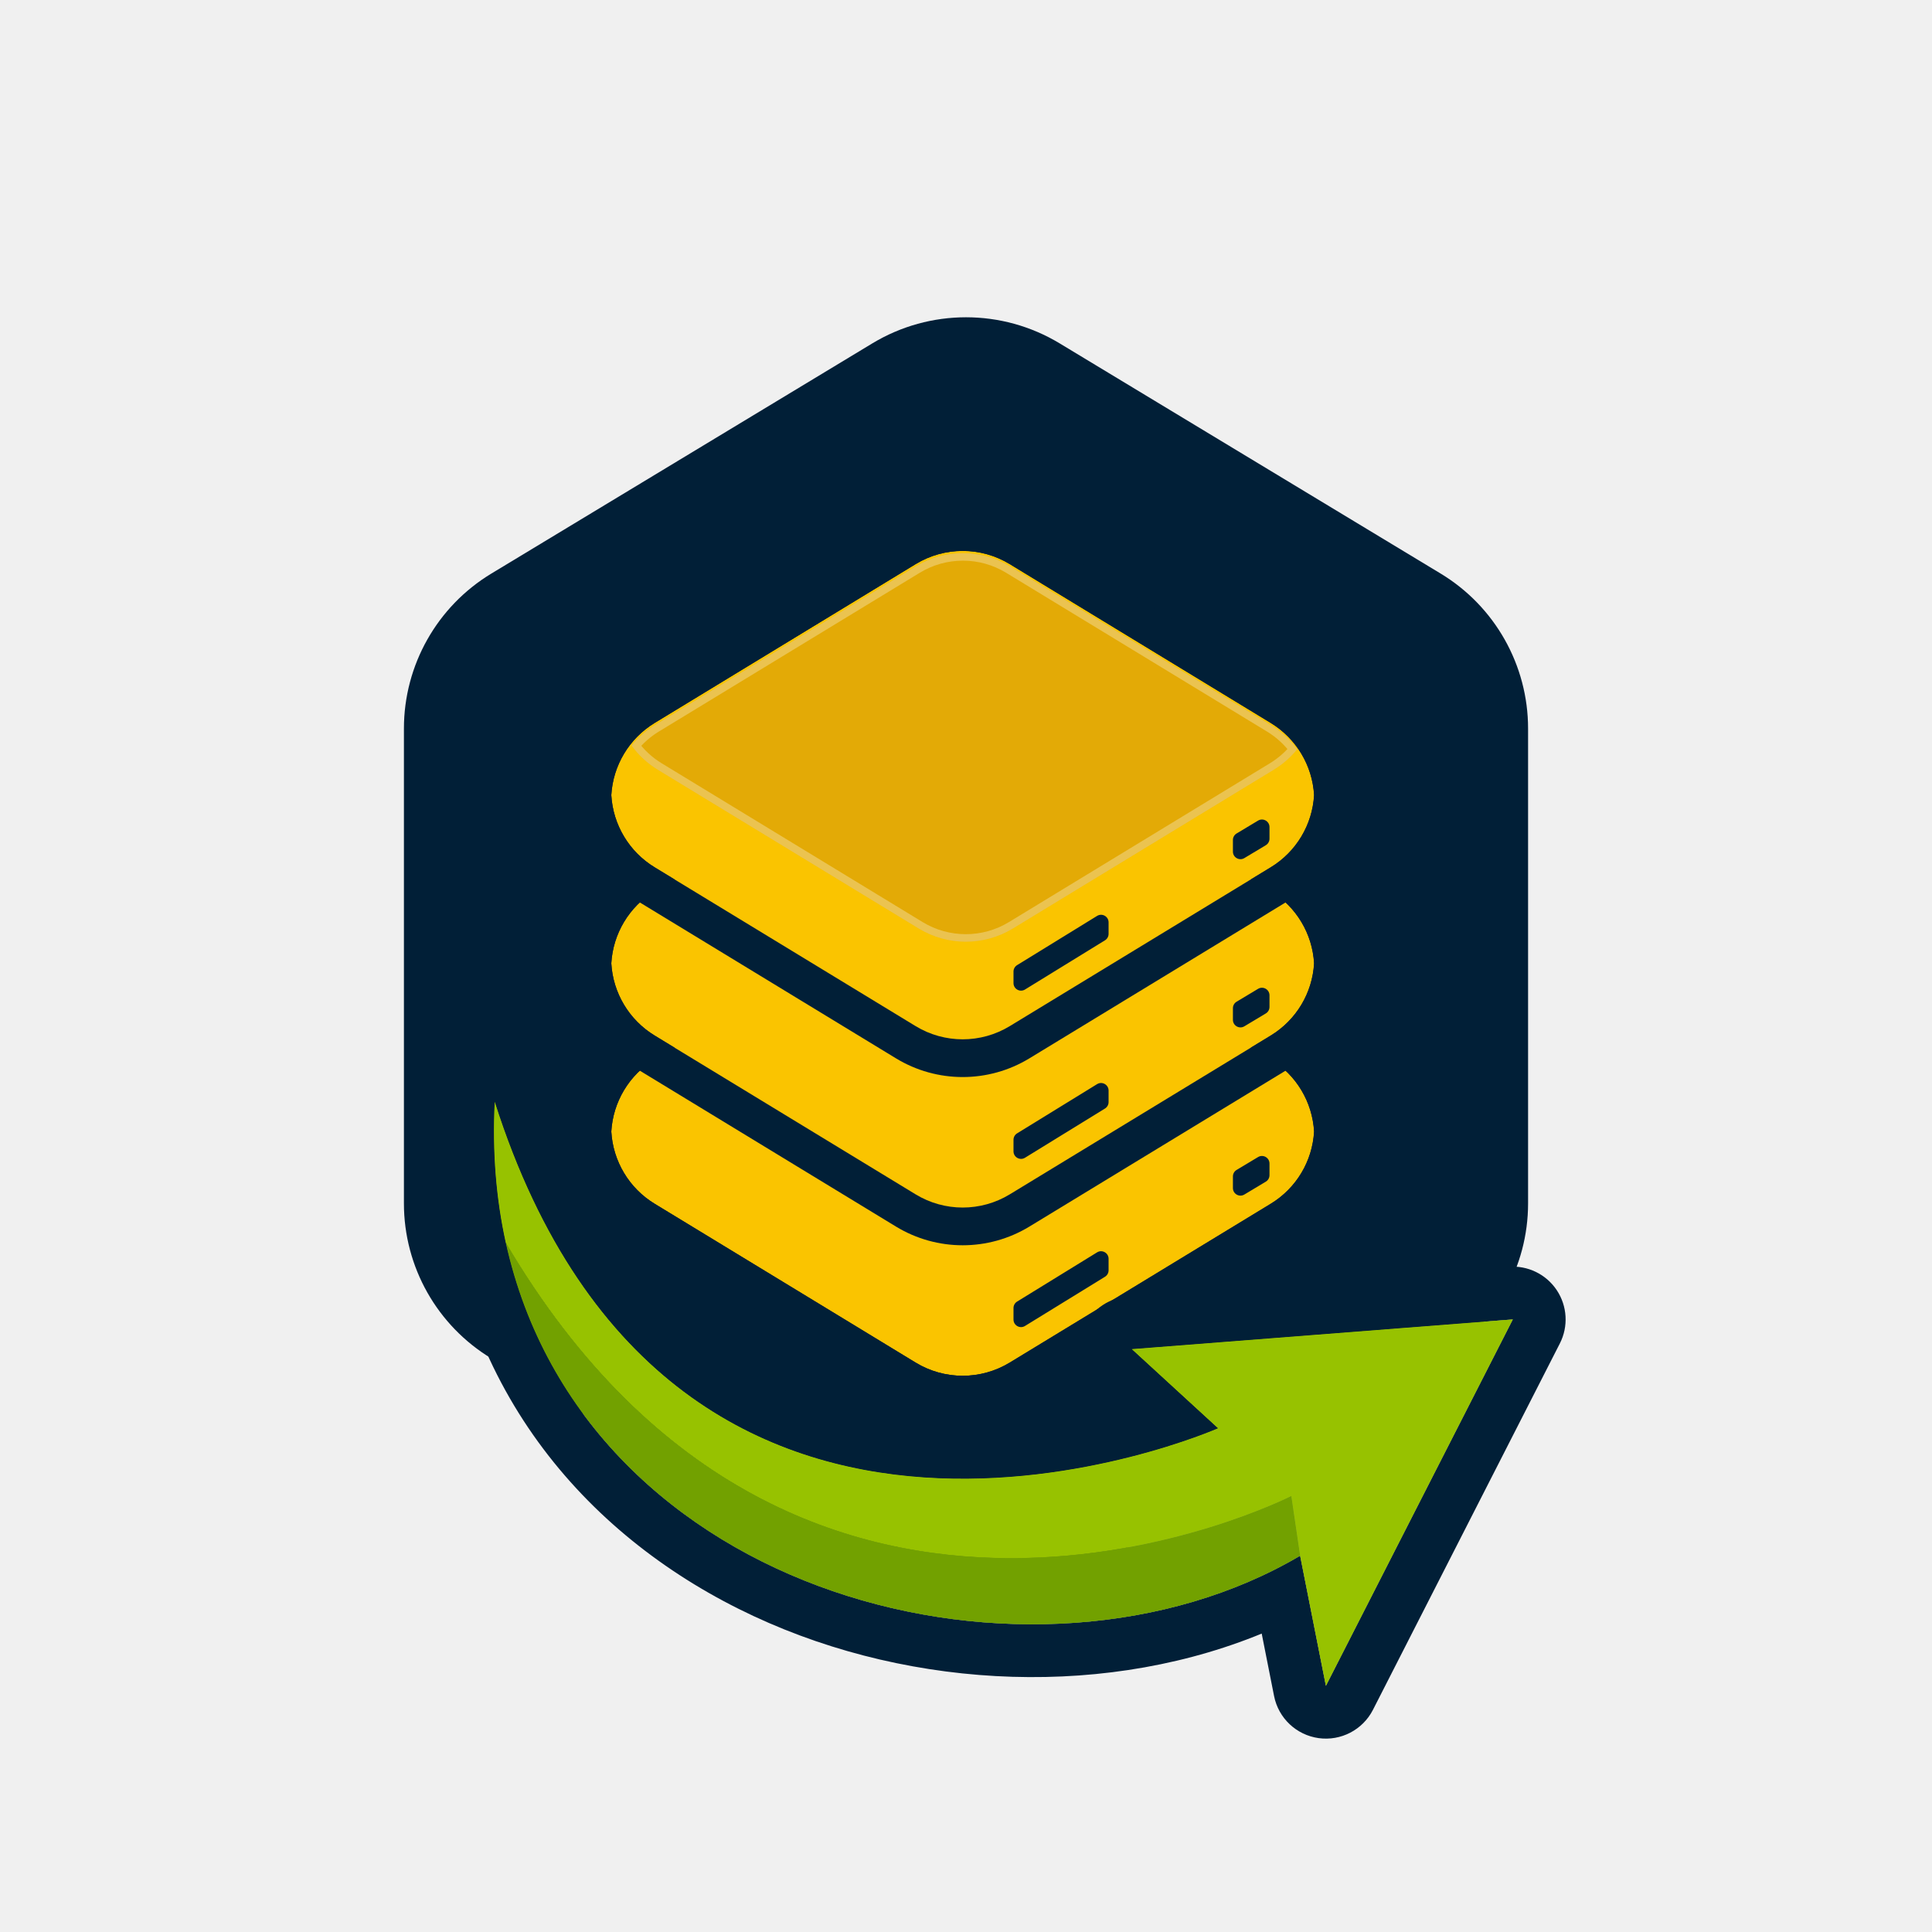
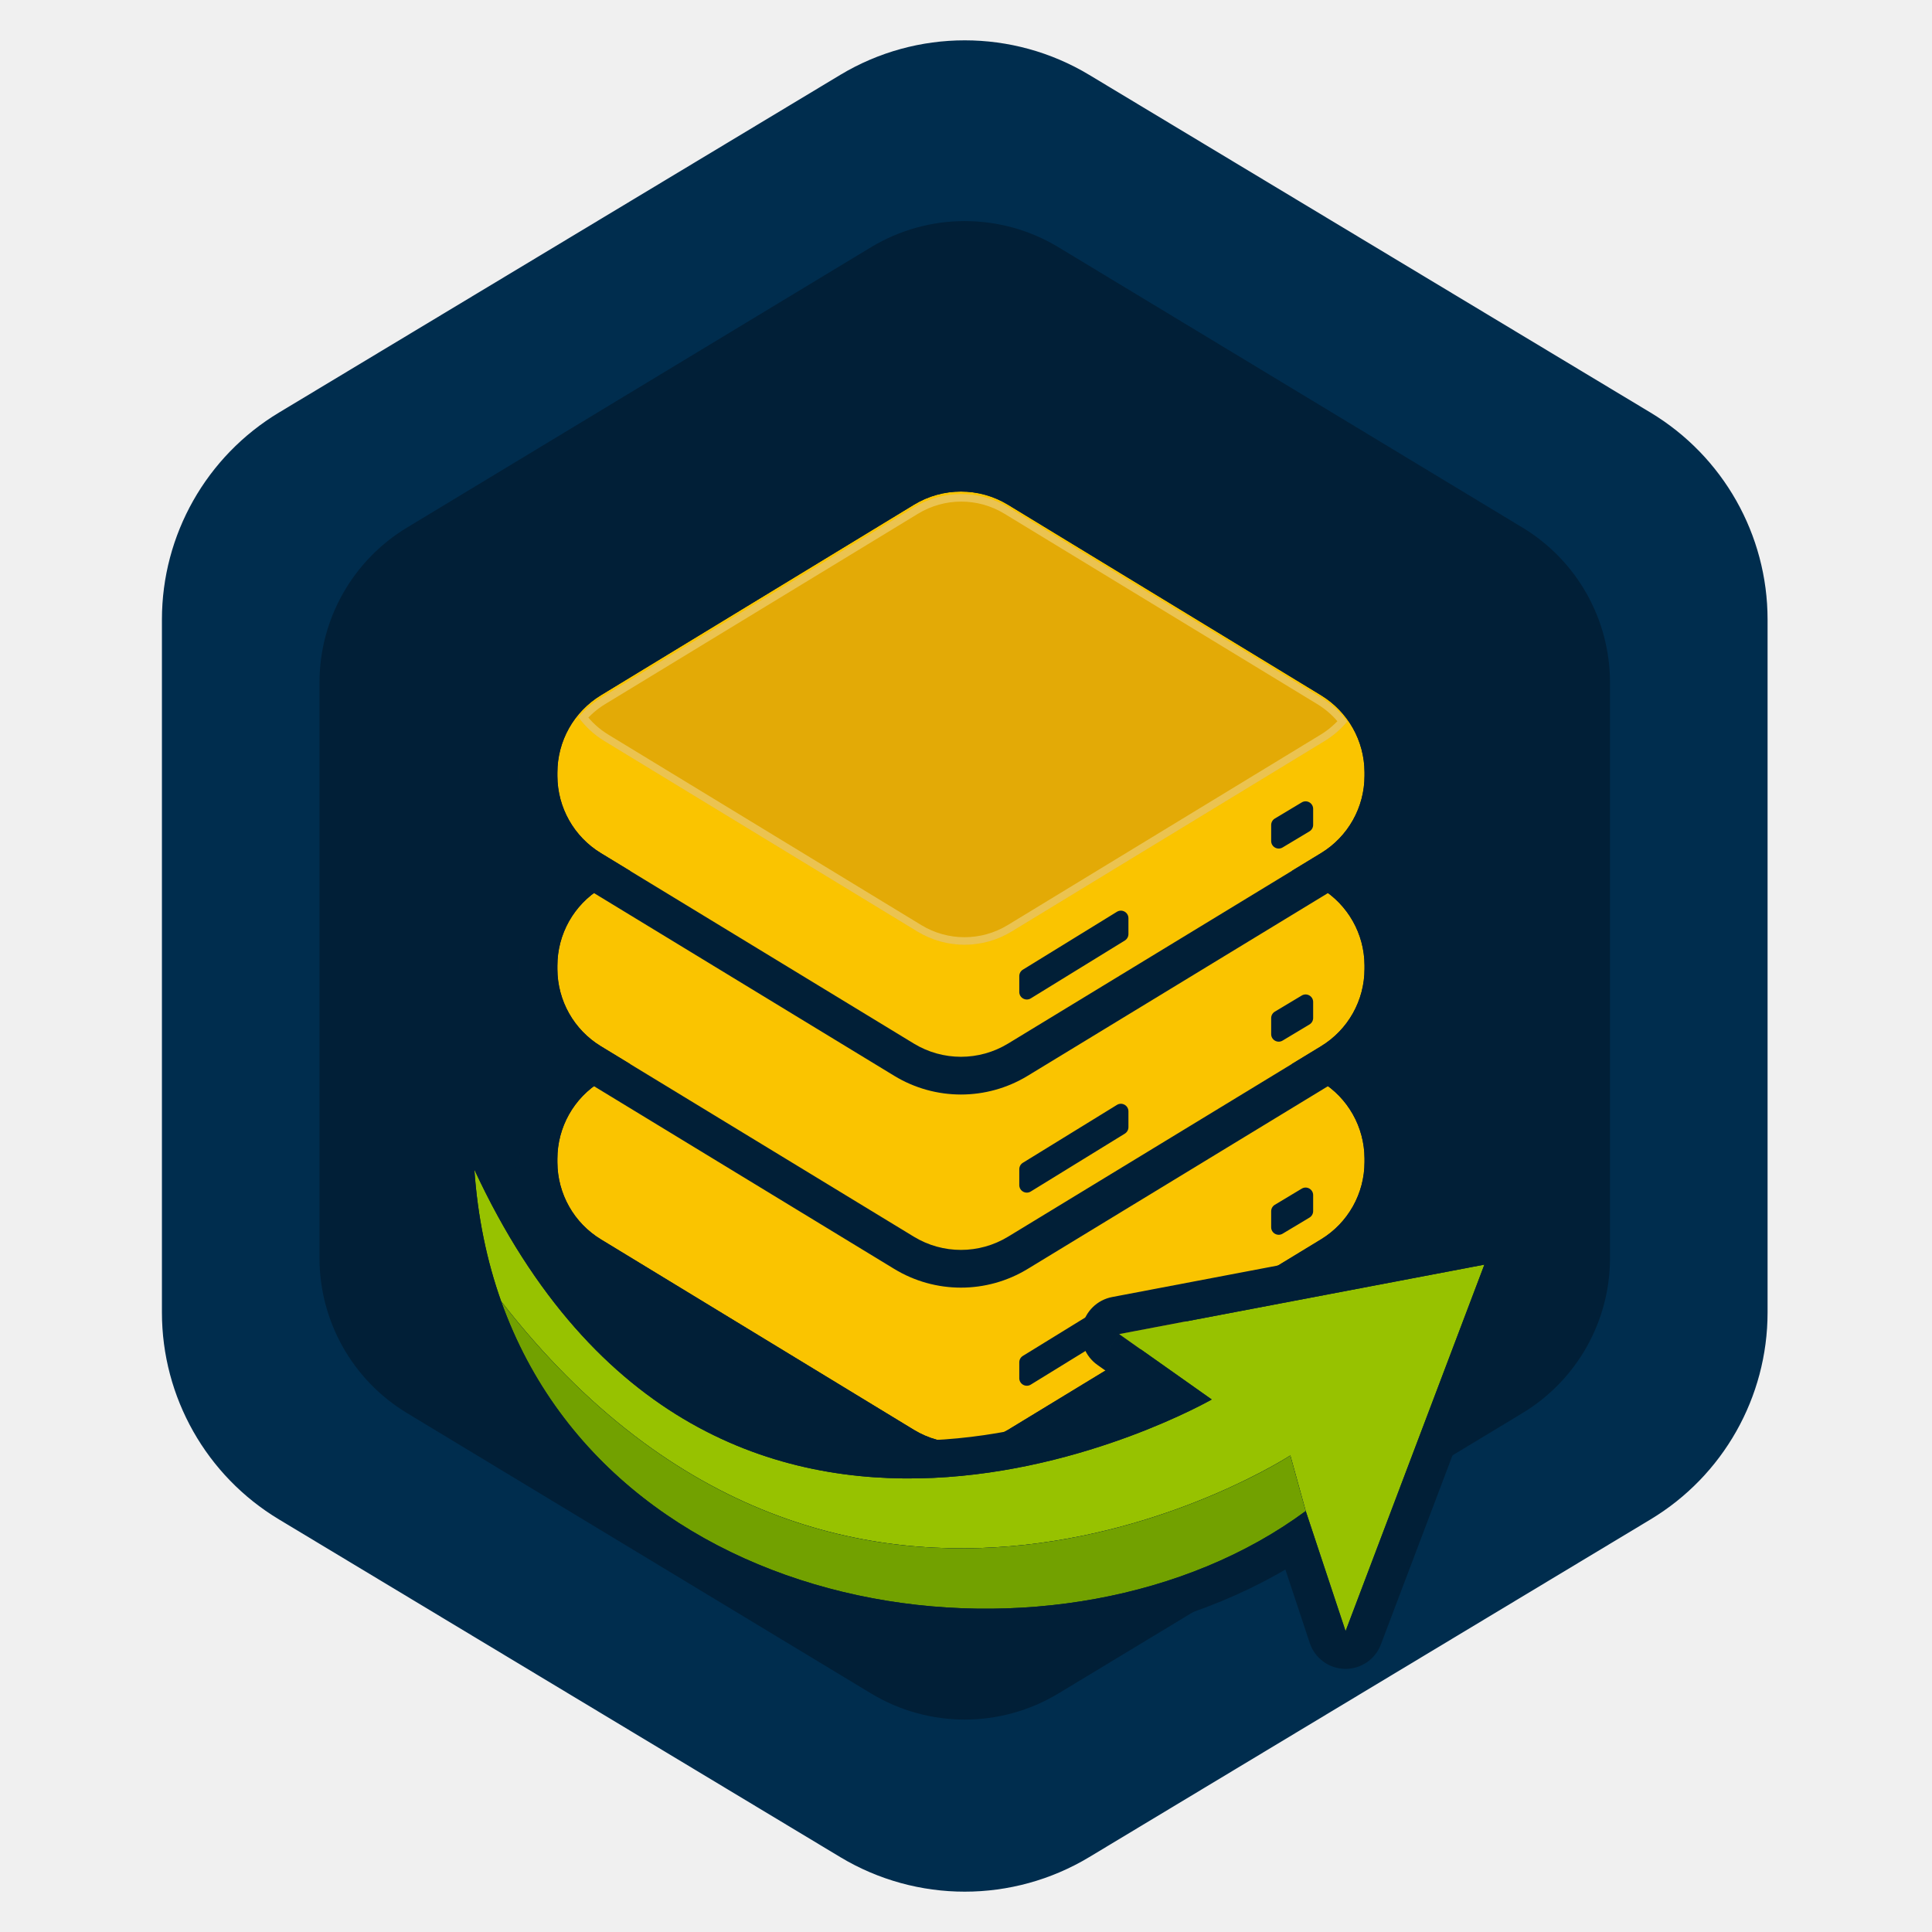
<svg xmlns="http://www.w3.org/2000/svg" width="256" height="256" viewBox="0 0 256 256" fill="none">
-   <path d="M111.503 25.925C121.653 19.818 134.347 19.818 144.497 25.925L205.161 62.423C214.781 68.21 220.665 78.616 220.665 89.843V165.157C220.665 176.384 214.781 186.79 205.161 192.577L144.497 229.075C134.347 235.182 121.653 235.182 111.503 229.075L50.839 192.577C41.219 186.79 35.335 176.384 35.335 165.157V89.843C35.335 78.616 41.219 68.21 50.839 62.423L111.503 25.925Z" fill="none" />
-   <path d="M115.589 45.499C123.22 40.888 132.78 40.888 140.411 45.499L190.89 75.998C198.082 80.344 202.478 88.136 202.478 96.54V159.46C202.478 167.864 198.082 175.656 190.89 180.002L140.411 210.501C132.78 215.112 123.22 215.112 115.589 210.501L65.111 180.002C57.917 175.656 53.522 167.864 53.522 159.46V96.54C53.522 88.136 57.918 80.344 65.111 75.998L115.589 45.499Z" fill="#011F37" />
-   <mask id="path-3-outside-1_12_359" maskUnits="userSpaceOnUse" x="75" y="112.581" width="105" height="75" fill="black">
-     <rect fill="white" x="75" y="112.581" width="105" height="75" />
-     <path fill-rule="evenodd" clip-rule="evenodd" d="M174.124 149.937C173.9 153.86 171.764 157.444 168.382 159.502L133.8 180.547C129.968 182.879 125.156 182.879 121.324 180.547L86.742 159.502C83.361 157.445 81.225 153.862 81 149.94C81.224 146.017 83.361 142.433 86.742 140.375L121.324 119.33C125.156 116.998 129.969 116.998 133.801 119.33L168.382 140.375C171.763 142.432 173.899 146.015 174.124 149.937Z" />
+   <path d="M111.337 9.925C121.487 3.818 134.181 3.818 144.331 9.925L218.708 54.673C228.328 60.46 234.212 70.866 234.212 82.093V173.907C234.212 185.134 228.328 195.54 218.708 201.327L144.331 246.075C134.181 252.182 121.487 252.182 111.337 246.075L36.96 201.327C27.34 195.54 21.457 185.134 21.457 173.907V82.093C21.457 70.866 27.34 60.46 36.96 54.673L111.337 9.925Z" fill="#002D4E" />
+   <path d="M115.423 32.755C123.055 28.143 132.614 28.143 140.245 32.755L201.745 69.913C208.938 74.259 213.334 82.051 213.334 90.454V166.693C213.334 175.097 208.938 182.889 201.745 187.235L140.245 224.393C132.614 229.005 123.055 229.005 115.423 224.393L53.923 187.235C46.73 182.889 42.334 175.097 42.334 166.693V90.454C42.334 82.051 46.73 74.259 53.923 69.913L115.423 32.755Z" fill="#011F37" />
+   <mask id="path-3-outside-1_12_359" maskUnits="userSpaceOnUse" x="68.856" y="111.31" width="117" height="85" fill="black">
+     <rect fill="white" x="68.856" y="111.31" width="117" height="85" />
+     <path fill-rule="evenodd" clip-rule="evenodd" d="M180.806 153.491V153.968C180.806 158.156 178.623 162.041 175.045 164.219L133.57 189.459C129.738 191.791 124.925 191.791 121.093 189.459L79.618 164.219C76.057 162.052 73.876 158.192 73.856 154.026V153.55C73.856 149.362 76.04 145.477 79.618 143.299L121.093 118.059C124.925 115.727 129.738 115.727 133.57 118.059L175.045 143.299C178.606 145.466 180.786 149.325 180.806 153.491Z" />
  </mask>
-   <path fill-rule="evenodd" clip-rule="evenodd" d="M174.124 149.937C173.9 153.86 171.764 157.444 168.382 159.502L133.8 180.547C129.968 182.879 125.156 182.879 121.324 180.547L86.742 159.502C83.361 157.445 81.225 153.862 81 149.94C81.224 146.017 83.361 142.433 86.742 140.375L121.324 119.33C125.156 116.998 129.969 116.998 133.801 119.33L168.382 140.375C171.763 142.432 173.899 146.015 174.124 149.937Z" fill="#FAC400" />
-   <path d="M174.124 149.937L179.116 150.222L179.132 149.937L179.116 149.651L174.124 149.937ZM168.382 159.502L170.981 163.773L168.382 159.502ZM133.8 180.547L131.201 176.276H131.201L133.8 180.547ZM121.324 180.547L118.724 184.818L118.724 184.818L121.324 180.547ZM86.742 159.502L89.341 155.231H89.341L86.742 159.502ZM81 149.94L76.008 149.654L75.992 149.94L76.008 150.226L81 149.94ZM86.742 140.375L89.341 144.646L86.742 140.375ZM121.324 119.33L123.923 123.601L121.324 119.33ZM133.801 119.33L131.201 123.601L133.801 119.33ZM168.382 140.375L170.982 136.104V136.104L168.382 140.375ZM169.132 149.652C169.002 151.94 167.755 154.03 165.783 155.231L170.981 163.773C175.772 160.858 178.798 155.781 179.116 150.222L169.132 149.652ZM165.783 155.231L131.201 176.276L136.4 184.818L170.981 163.773L165.783 155.231ZM131.201 176.276C128.966 177.636 126.158 177.636 123.923 176.276L118.724 184.818C124.153 188.122 130.971 188.122 136.4 184.818L131.201 176.276ZM123.923 176.276L89.341 155.231L84.143 163.773L118.724 184.818L123.923 176.276ZM89.341 155.231C87.369 154.031 86.123 151.941 85.992 149.653L76.008 150.226C76.327 155.783 79.353 160.858 84.143 163.773L89.341 155.231ZM85.992 150.225C86.123 147.937 87.369 145.847 89.341 144.646L84.143 136.104C79.352 139.019 76.326 144.096 76.008 149.654L85.992 150.225ZM89.341 144.646L123.923 123.601L118.725 115.059L84.143 136.104L89.341 144.646ZM123.923 123.601C126.158 122.241 128.966 122.241 131.201 123.601L136.4 115.059C130.971 111.755 124.153 111.755 118.725 115.059L123.923 123.601ZM131.201 123.601L165.783 144.646L170.982 136.104L136.4 115.059L131.201 123.601ZM165.783 144.646C167.755 145.846 169.001 147.936 169.132 150.224L179.116 149.651C178.797 144.094 175.771 139.019 170.982 136.104L165.783 144.646Z" fill="#011F37" mask="url(#path-3-outside-1_12_359)" />
-   <path d="M145.369 165.944C146.035 165.534 146.893 166.014 146.893 166.796V168.324C146.893 168.671 146.713 168.994 146.417 169.176L135.818 175.698C135.152 176.108 134.294 175.629 134.294 174.847V173.318C134.294 172.971 134.474 172.649 134.77 172.467L145.369 165.944Z" fill="#011F37" />
-   <path d="M166.699 153.316C167.366 152.916 168.214 153.396 168.214 154.174V155.718C168.214 156.069 168.03 156.395 167.728 156.575L164.883 158.283C164.216 158.683 163.368 158.202 163.368 157.425V155.881C163.368 155.53 163.552 155.204 163.854 155.023L166.699 153.316Z" fill="#011F37" />
-   <mask id="path-7-outside-2_12_359" maskUnits="userSpaceOnUse" x="75" y="90.29" width="105" height="75" fill="black">
-     <rect fill="white" x="75" y="90.29" width="105" height="75" />
-     <path fill-rule="evenodd" clip-rule="evenodd" d="M174.124 127.647C173.9 131.57 171.764 135.154 168.382 137.212L133.8 158.257C129.968 160.589 125.156 160.589 121.324 158.257L86.742 137.212C83.361 135.154 81.225 131.571 81 127.649C81.224 123.726 83.361 120.142 86.742 118.085L121.324 97.04C125.156 94.707 129.969 94.707 133.801 97.04L168.382 118.085C171.763 120.142 173.899 123.725 174.124 127.647Z" />
+   <path fill-rule="evenodd" clip-rule="evenodd" d="M180.806 153.491V153.968C180.806 158.156 178.623 162.041 175.045 164.219L133.57 189.459C129.738 191.791 124.925 191.791 121.093 189.459L79.618 164.219C76.057 162.052 73.876 158.192 73.856 154.026V153.55C73.856 149.362 76.04 145.477 79.618 143.299L121.093 118.059C124.925 115.727 129.738 115.727 133.57 118.059L175.045 143.299C178.606 145.466 180.786 149.325 180.806 153.491Z" fill="#FAC400" />
+   <path d="M180.806 153.491H185.806V153.479L185.806 153.467L180.806 153.491ZM175.045 164.219L177.644 168.49L177.644 168.49L175.045 164.219ZM133.57 189.459L130.97 185.188L130.97 185.188L133.57 189.459ZM121.093 189.459L123.692 185.188L123.692 185.188L121.093 189.459ZM79.618 164.219L77.019 168.49L77.019 168.49L79.618 164.219ZM73.856 154.026H68.856V154.038L68.856 154.05L73.856 154.026ZM79.618 143.299L77.019 139.028L77.019 139.028L79.618 143.299ZM121.093 118.059L123.692 122.33L123.692 122.33L121.093 118.059ZM133.57 118.059L130.97 122.33L130.97 122.33L133.57 118.059ZM175.045 143.299L177.644 139.028L177.644 139.028L175.045 143.299ZM175.806 153.491V153.968H185.806V153.491H175.806ZM175.806 153.968C175.806 156.411 174.532 158.677 172.445 159.948L177.644 168.49C182.713 165.406 185.806 159.901 185.806 153.968H175.806ZM172.445 159.948L130.97 185.188L136.169 193.73L177.644 168.49L172.445 159.948ZM130.97 185.188C128.735 186.548 125.928 186.548 123.692 185.188L118.494 193.73C123.922 197.034 130.74 197.034 136.169 193.73L130.97 185.188ZM123.692 185.188L82.217 159.948L77.019 168.49L118.494 193.73L123.692 185.188ZM82.217 159.948C80.14 158.683 78.868 156.432 78.856 154.002L68.856 154.05C68.885 159.952 71.973 165.42 77.019 168.49L82.217 159.948ZM78.856 154.026V153.55H68.856V154.026H78.856ZM78.856 153.55C78.856 151.107 80.13 148.841 82.217 147.57L77.019 139.028C71.95 142.112 68.856 147.617 68.856 153.55H78.856ZM82.217 147.57L123.692 122.33L118.494 113.788L77.019 139.028L82.217 147.57ZM123.692 122.33C125.928 120.97 128.735 120.97 130.97 122.33L136.169 113.788C130.74 110.484 123.922 110.484 118.494 113.788L123.692 122.33ZM130.97 122.33L172.446 147.57L177.644 139.028L136.169 113.788L130.97 122.33ZM172.446 147.57C174.523 148.835 175.794 151.086 175.806 153.516L185.806 153.467C185.777 147.565 182.689 142.098 177.644 139.028L172.446 147.57Z" fill="#011F37" mask="url(#path-3-outside-1_12_359)" />
+   <path d="M147.999 171.995C148.665 171.585 149.523 172.064 149.523 172.846V174.948C149.523 175.295 149.342 175.618 149.047 175.8L136.583 183.47C135.917 183.88 135.059 183.4 135.059 182.618V180.516C135.059 180.169 135.239 179.846 135.535 179.664L147.999 171.995Z" fill="#011F37" />
+   <path d="M172.485 157.502C173.151 157.102 173.999 157.582 173.999 158.359V160.477C173.999 160.829 173.815 161.154 173.514 161.335L169.951 163.472C169.284 163.872 168.436 163.392 168.436 162.615V160.497C168.436 160.146 168.62 159.82 168.922 159.64L172.485 157.502Z" fill="#011F37" />
+   <mask id="path-7-outside-2_12_359" maskUnits="userSpaceOnUse" x="68.856" y="85.721" width="117" height="85" fill="black">
+     <rect fill="white" x="68.856" y="85.721" width="117" height="85" />
+     <path fill-rule="evenodd" clip-rule="evenodd" d="M180.806 127.902V128.379C180.806 132.567 178.623 136.452 175.045 138.63L133.57 163.87C129.738 166.202 124.925 166.202 121.093 163.87L79.618 138.63C76.057 136.463 73.876 132.603 73.856 128.437V127.961C73.856 123.773 76.04 119.887 79.618 117.71L121.093 92.47C124.925 90.138 129.738 90.138 133.57 92.47L175.045 117.71C178.606 119.877 180.786 123.736 180.806 127.902Z" />
  </mask>
-   <path fill-rule="evenodd" clip-rule="evenodd" d="M174.124 127.647C173.9 131.57 171.764 135.154 168.382 137.212L133.8 158.257C129.968 160.589 125.156 160.589 121.324 158.257L86.742 137.212C83.361 135.154 81.225 131.571 81 127.649C81.224 123.726 83.361 120.142 86.742 118.085L121.324 97.04C125.156 94.707 129.969 94.707 133.801 97.04L168.382 118.085C171.763 120.142 173.899 123.725 174.124 127.647Z" fill="#FAC400" />
-   <path d="M174.124 127.647L179.116 127.932L179.132 127.646L179.116 127.36L174.124 127.647ZM168.382 137.212L170.981 141.483L168.382 137.212ZM133.8 158.257L131.201 153.985L131.201 153.985L133.8 158.257ZM121.324 158.257L118.724 162.528L118.724 162.528L121.324 158.257ZM86.742 137.212L84.143 141.483H84.143L86.742 137.212ZM81 127.649L76.008 127.364L75.992 127.65L76.008 127.936L81 127.649ZM86.742 118.085L89.341 122.356H89.341L86.742 118.085ZM121.324 97.04L123.923 101.311L121.324 97.04ZM133.801 97.04L131.201 101.311L133.801 97.04ZM168.382 118.085L170.982 113.813L168.382 118.085ZM169.132 127.362C169.002 129.649 167.755 131.74 165.783 132.94L170.981 141.483C175.772 138.567 178.798 133.491 179.116 127.932L169.132 127.362ZM165.783 132.94L131.201 153.985L136.4 162.528L170.981 141.483L165.783 132.94ZM131.201 153.985C128.966 155.346 126.158 155.346 123.923 153.985L118.724 162.528C124.153 165.831 130.971 165.831 136.4 162.528L131.201 153.985ZM123.923 153.985L89.341 132.94L84.143 141.483L118.724 162.528L123.923 153.985ZM89.341 132.94C87.369 131.74 86.123 129.65 85.992 127.363L76.008 127.936C76.327 133.493 79.353 138.568 84.143 141.483L89.341 132.94ZM85.992 127.935C86.123 125.647 87.369 123.556 89.341 122.356L84.143 113.813C79.352 116.729 76.326 121.805 76.008 127.364L85.992 127.935ZM89.341 122.356L123.923 101.311L118.725 92.768L84.143 113.813L89.341 122.356ZM123.923 101.311C126.158 99.95 128.966 99.95 131.201 101.311L136.4 92.768C130.971 89.465 124.153 89.465 118.725 92.768L123.923 101.311ZM131.201 101.311L165.783 122.356L170.982 113.813L136.4 92.768L131.201 101.311ZM165.783 122.356C167.755 123.556 169.001 125.646 169.132 127.933L179.116 127.36C178.797 121.803 175.771 116.728 170.982 113.813L165.783 122.356Z" fill="#011F37" mask="url(#path-7-outside-2_12_359)" />
-   <path d="M145.369 143.654C146.035 143.244 146.893 143.723 146.893 144.505V146.034C146.893 146.381 146.713 146.703 146.417 146.885L135.818 153.408C135.152 153.818 134.294 153.338 134.294 152.556V151.028C134.294 150.681 134.474 150.358 134.77 150.176L145.369 143.654Z" fill="#011F37" />
-   <path d="M166.699 131.026C167.366 130.626 168.214 131.106 168.214 131.883V133.427C168.214 133.779 168.03 134.104 167.728 134.285L164.883 135.992C164.216 136.392 163.368 135.912 163.368 135.135V133.59C163.368 133.239 163.552 132.914 163.854 132.733L166.699 131.026Z" fill="#011F37" />
-   <mask id="path-11-outside-3_12_359" maskUnits="userSpaceOnUse" x="75" y="68" width="105" height="75" fill="black">
-     <rect fill="white" x="75" y="68" width="105" height="75" />
-     <path fill-rule="evenodd" clip-rule="evenodd" d="M174.124 105.356C173.9 109.279 171.764 112.863 168.382 114.921L133.8 135.966C129.968 138.298 125.156 138.298 121.324 135.966L86.742 114.921C83.361 112.864 81.225 109.281 81 105.359C81.224 101.436 83.361 97.852 86.742 95.794L121.324 74.749C125.156 72.417 129.969 72.417 133.801 74.749L168.382 95.794C171.763 97.852 173.899 101.434 174.124 105.356Z" />
+   <path fill-rule="evenodd" clip-rule="evenodd" d="M180.806 127.902V128.379C180.806 132.567 178.623 136.452 175.045 138.63L133.57 163.87C129.738 166.202 124.925 166.202 121.093 163.87L79.618 138.63C76.057 136.463 73.876 132.603 73.856 128.437V127.961C73.856 123.773 76.04 119.887 79.618 117.71L121.093 92.47C124.925 90.138 129.738 90.138 133.57 92.47L175.045 117.71C178.606 119.877 180.786 123.736 180.806 127.902Z" fill="#FAC400" />
+   <path d="M180.806 127.902H185.806V127.89L185.806 127.877L180.806 127.902ZM175.045 138.63L177.644 142.901L177.644 142.901L175.045 138.63ZM133.57 163.87L130.97 159.599L130.97 159.599L133.57 163.87ZM121.093 163.87L123.692 159.599L123.692 159.599L121.093 163.87ZM79.618 138.63L77.019 142.901L77.019 142.901L79.618 138.63ZM73.856 128.437H68.856V128.449L68.856 128.461L73.856 128.437ZM79.618 117.71L77.019 113.439L77.019 113.439L79.618 117.71ZM121.093 92.47L123.692 96.741L123.692 96.741L121.093 92.47ZM133.57 92.47L130.97 96.741L130.97 96.741L133.57 92.47ZM175.045 117.71L177.644 113.439L177.644 113.439L175.045 117.71ZM175.806 127.902V128.379H185.806V127.902H175.806ZM175.806 128.379C175.806 130.822 174.532 133.088 172.445 134.359L177.644 142.901C182.713 139.816 185.806 134.312 185.806 128.379H175.806ZM172.445 134.359L130.97 159.599L136.169 168.141L177.644 142.901L172.445 134.359ZM130.97 159.599C128.735 160.959 125.928 160.959 123.692 159.599L118.494 168.141C123.922 171.445 130.74 171.445 136.169 168.141L130.97 159.599ZM123.692 159.599L82.217 134.359L77.019 142.901L118.494 168.141L123.692 159.599ZM82.217 134.359C80.14 133.094 78.868 130.843 78.856 128.413L68.856 128.461C68.885 134.363 71.973 139.831 77.019 142.901L82.217 134.359ZM78.856 128.437V127.961H68.856V128.437H78.856ZM78.856 127.961C78.856 125.518 80.13 123.251 82.217 121.981L77.019 113.439C71.95 116.523 68.856 122.028 68.856 127.961H78.856ZM82.217 121.981L123.692 96.741L118.494 88.199L77.019 113.439L82.217 121.981ZM123.692 96.741C125.928 95.381 128.735 95.381 130.97 96.741L136.169 88.199C130.74 84.895 123.922 84.895 118.494 88.199L123.692 96.741ZM130.97 96.741L172.446 121.981L177.644 113.439L136.169 88.199L130.97 96.741ZM172.446 121.981C174.523 123.245 175.794 125.497 175.806 127.926L185.806 127.877C185.777 121.976 182.689 116.509 177.644 113.439L172.446 121.981Z" fill="#011F37" mask="url(#path-7-outside-2_12_359)" />
+   <path d="M147.999 146.405C148.665 145.995 149.523 146.475 149.523 147.257V149.359C149.523 149.706 149.342 150.029 149.047 150.211L136.583 157.88C135.917 158.291 135.059 157.811 135.059 157.029V154.927C135.059 154.58 135.239 154.257 135.535 154.075L147.999 146.405Z" fill="#011F37" />
+   <path d="M172.485 131.913C173.151 131.513 173.999 131.993 173.999 132.77V134.888C173.999 135.239 173.815 135.565 173.514 135.746L169.951 137.883C169.284 138.283 168.436 137.803 168.436 137.026V134.908C168.436 134.557 168.62 134.231 168.922 134.05L172.485 131.913Z" fill="#011F37" />
+   <mask id="path-11-outside-3_12_359" maskUnits="userSpaceOnUse" x="68.856" y="60.132" width="117" height="85" fill="black">
+     <rect fill="white" x="68.856" y="60.132" width="117" height="85" />
+     <path fill-rule="evenodd" clip-rule="evenodd" d="M180.806 102.313V102.79C180.806 106.978 178.623 110.863 175.045 113.041L133.57 138.281C129.738 140.613 124.925 140.613 121.093 138.281L79.618 113.041C76.057 110.873 73.876 107.014 73.856 102.848V102.372C73.856 98.184 76.04 94.298 79.618 92.121L121.093 66.881C124.925 64.549 129.738 64.549 133.57 66.881L175.045 92.121C178.606 94.288 180.786 98.147 180.806 102.313Z" />
  </mask>
-   <path fill-rule="evenodd" clip-rule="evenodd" d="M174.124 105.356C173.9 109.279 171.764 112.863 168.382 114.921L133.8 135.966C129.968 138.298 125.156 138.298 121.324 135.966L86.742 114.921C83.361 112.864 81.225 109.281 81 105.359C81.224 101.436 83.361 97.852 86.742 95.794L121.324 74.749C125.156 72.417 129.969 72.417 133.801 74.749L168.382 95.794C171.763 97.852 173.899 101.434 174.124 105.356Z" fill="#FAC400" />
-   <path d="M174.124 105.356L179.116 105.642L179.132 105.356L179.116 105.07L174.124 105.356ZM168.382 114.921L170.981 119.192L168.382 114.921ZM133.8 135.966L131.201 131.695H131.201L133.8 135.966ZM121.324 135.966L118.724 140.237L118.724 140.237L121.324 135.966ZM86.742 114.921L84.143 119.192H84.143L86.742 114.921ZM81 105.359L76.008 105.073L75.992 105.359L76.008 105.645L81 105.359ZM86.742 95.794L84.143 91.523L86.742 95.794ZM121.324 74.749L123.923 79.02L121.324 74.749ZM133.801 74.749L131.201 79.02H131.201L133.801 74.749ZM168.382 95.794L170.982 91.523L168.382 95.794ZM169.132 105.071C169.002 107.359 167.755 109.449 165.783 110.65L170.981 119.192C175.772 116.277 178.798 111.2 179.116 105.642L169.132 105.071ZM165.783 110.65L131.201 131.695L136.4 140.237L170.981 119.192L165.783 110.65ZM131.201 131.695C128.966 133.055 126.158 133.055 123.923 131.695L118.724 140.237C124.153 143.541 130.971 143.541 136.4 140.237L131.201 131.695ZM123.923 131.695L89.341 110.65L84.143 119.192L118.724 140.237L123.923 131.695ZM89.341 110.65C87.369 109.45 86.123 107.36 85.992 105.072L76.008 105.645C76.327 111.202 79.353 116.277 84.143 119.192L89.341 110.65ZM85.992 105.644C86.123 103.356 87.369 101.266 89.341 100.065L84.143 91.523C79.352 94.438 76.326 99.515 76.008 105.073L85.992 105.644ZM89.341 100.065L123.923 79.02L118.725 70.478L84.143 91.523L89.341 100.065ZM123.923 79.02C126.158 77.66 128.966 77.66 131.201 79.02L136.4 70.478C130.971 67.174 124.153 67.174 118.725 70.478L123.923 79.02ZM131.201 79.02L165.783 100.065L170.982 91.523L136.4 70.478L131.201 79.02ZM165.783 100.065C167.755 101.265 169.001 103.355 169.132 105.643L179.116 105.07C178.797 99.513 175.771 94.438 170.982 91.523L165.783 100.065Z" fill="#011F37" mask="url(#path-11-outside-3_12_359)" />
-   <path d="M145.369 121.363C146.035 120.953 146.893 121.433 146.893 122.215V123.743C146.893 124.09 146.713 124.413 146.417 124.595L135.818 131.117C135.152 131.527 134.294 131.048 134.294 130.266V128.737C134.294 128.39 134.474 128.068 134.77 127.886L145.369 121.363Z" fill="#011F37" />
-   <path d="M166.699 108.735C167.366 108.335 168.214 108.815 168.214 109.593V111.137C168.214 111.488 168.03 111.814 167.728 111.994L164.883 113.702C164.216 114.102 163.368 113.621 163.368 112.844V111.3C163.368 110.949 163.552 110.623 163.854 110.442L166.699 108.735Z" fill="#011F37" />
+   <path fill-rule="evenodd" clip-rule="evenodd" d="M180.806 102.313V102.79C180.806 106.978 178.623 110.863 175.045 113.041L133.57 138.281C129.738 140.613 124.925 140.613 121.093 138.281L79.618 113.041C76.057 110.873 73.876 107.014 73.856 102.848V102.372C73.856 98.184 76.04 94.298 79.618 92.121L121.093 66.881C124.925 64.549 129.738 64.549 133.57 66.881L175.045 92.121C178.606 94.288 180.786 98.147 180.806 102.313Z" fill="#FAC400" />
+   <path d="M180.806 102.313H185.806V102.301L185.806 102.288L180.806 102.313ZM175.045 113.041L177.644 117.312L177.644 117.312L175.045 113.041ZM133.57 138.281L130.97 134.009L130.97 134.009L133.57 138.281ZM121.093 138.281L123.692 134.009L123.692 134.009L121.093 138.281ZM79.618 113.041L77.019 117.312L77.019 117.312L79.618 113.041ZM73.856 102.848H68.856V102.86L68.856 102.872L73.856 102.848ZM79.618 92.121L82.217 96.392L82.217 96.392L79.618 92.121ZM121.093 66.881L123.692 71.152L123.692 71.152L121.093 66.881ZM133.57 66.881L130.97 71.152L130.97 71.152L133.57 66.881ZM175.045 92.121L177.644 87.85L177.644 87.85L175.045 92.121ZM175.806 102.313V102.79H185.806V102.313H175.806ZM175.806 102.79C175.806 105.233 174.532 107.499 172.445 108.769L177.644 117.312C182.713 114.227 185.806 108.723 185.806 102.79H175.806ZM172.445 108.769L130.97 134.009L136.169 142.552L177.644 117.312L172.445 108.769ZM130.97 134.009C128.735 135.37 125.928 135.37 123.692 134.009L118.494 142.552C123.922 145.856 130.74 145.856 136.169 142.552L130.97 134.009ZM123.692 134.009L82.217 108.769L77.019 117.312L118.494 142.552L123.692 134.009ZM82.217 108.769C80.14 107.505 78.868 105.254 78.856 102.824L68.856 102.872C68.885 108.774 71.973 114.242 77.019 117.312L82.217 108.769ZM78.856 102.848V102.372H68.856V102.848H78.856ZM78.856 102.372C78.856 99.929 80.13 97.662 82.217 96.392L77.019 87.85C71.95 90.934 68.856 96.439 68.856 102.372H78.856ZM82.217 96.392L123.692 71.152L118.494 62.61L77.019 87.85L82.217 96.392ZM123.692 71.152C125.928 69.792 128.735 69.792 130.97 71.152L136.169 62.61C130.74 59.306 123.922 59.306 118.494 62.61L123.692 71.152ZM130.97 71.152L172.446 96.392L177.644 87.85L136.169 62.61L130.97 71.152ZM172.446 96.392C174.523 97.656 175.794 99.907 175.806 102.337L185.806 102.288C185.777 96.387 182.689 90.92 177.644 87.85L172.446 96.392Z" fill="#011F37" mask="url(#path-11-outside-3_12_359)" />
+   <path d="M147.999 120.816C148.665 120.406 149.523 120.886 149.523 121.668V123.77C149.523 124.117 149.342 124.44 149.047 124.622L136.583 132.291C135.917 132.701 135.059 132.222 135.059 131.44V129.338C135.059 128.991 135.239 128.668 135.535 128.486L147.999 120.816Z" fill="#011F37" />
+   <path d="M172.485 106.324C173.151 105.924 173.999 106.404 173.999 107.181V109.299C173.999 109.65 173.815 109.976 173.514 110.157L169.951 112.294C169.284 112.694 168.436 112.214 168.436 111.437V109.319C168.436 108.968 168.62 108.642 168.922 108.461L172.485 106.324Z" fill="#011F37" />
  <mask id="path-15-inside-4_12_359" fill="white">
-     <path fill-rule="evenodd" clip-rule="evenodd" d="M171.886 99.284C171.03 100.342 169.989 101.262 168.792 101.991L134.21 123.036C130.378 125.368 125.565 125.368 121.733 123.036L87.152 101.991C85.772 101.151 84.6 100.057 83.68 98.79C84.535 97.732 85.576 96.812 86.774 96.083L121.355 75.038C125.187 72.706 130 72.706 133.832 75.038L168.414 96.083C169.794 96.923 170.966 98.017 171.886 99.284Z" />
+     <path fill-rule="evenodd" clip-rule="evenodd" d="M178.516 95.603C177.679 96.614 176.67 97.494 175.515 98.197L134.04 123.437C130.208 125.769 125.395 125.769 121.563 123.437L80.088 98.197C78.727 97.368 77.567 96.293 76.653 95.047C77.491 94.036 78.5 93.156 79.654 92.453L121.13 67.213C124.962 64.881 129.774 64.881 133.606 67.213L175.081 92.453C176.443 93.282 177.602 94.357 178.516 95.603Z" />
  </mask>
-   <path fill-rule="evenodd" clip-rule="evenodd" d="M171.886 99.284C171.03 100.342 169.989 101.262 168.792 101.991L134.21 123.036C130.378 125.368 125.565 125.368 121.733 123.036L87.152 101.991C85.772 101.151 84.6 100.057 83.68 98.79C84.535 97.732 85.576 96.812 86.774 96.083L121.355 75.038C125.187 72.706 130 72.706 133.832 75.038L168.414 96.083C169.794 96.923 170.966 98.017 171.886 99.284Z" fill="#E3AA06" />
-   <path d="M171.886 99.284L172.664 99.912L173.145 99.316L172.695 98.696L171.886 99.284ZM168.792 101.991L169.312 102.845L168.792 101.991ZM134.21 123.036L133.69 122.181L134.21 123.036ZM121.733 123.036L121.214 123.89H121.214L121.733 123.036ZM87.152 101.991L87.671 101.136L87.152 101.991ZM83.68 98.79L82.902 98.162L82.42 98.758L82.87 99.378L83.68 98.79ZM86.774 96.083L86.254 95.229L86.774 96.083ZM121.355 75.038L121.875 75.892L121.355 75.038ZM133.832 75.038L133.312 75.892L133.832 75.038ZM168.414 96.083L168.934 95.229L168.414 96.083ZM171.108 98.655C170.324 99.625 169.37 100.468 168.272 101.136L169.312 102.845C170.609 102.056 171.737 101.059 172.664 99.912L171.108 98.655ZM168.272 101.136L133.69 122.181L134.73 123.89L169.312 102.845L168.272 101.136ZM133.69 122.181C130.178 124.319 125.766 124.319 122.253 122.181L121.214 123.89C125.365 126.416 130.579 126.416 134.73 123.89L133.69 122.181ZM122.253 122.181L87.671 101.136L86.632 102.845L121.214 123.89L122.253 122.181ZM87.671 101.136C86.407 100.367 85.332 99.364 84.489 98.203L82.87 99.378C83.867 100.75 85.137 101.935 86.632 102.845L87.671 101.136ZM84.457 99.419C85.242 98.449 86.196 97.606 87.293 96.938L86.254 95.229C84.957 96.018 83.829 97.015 82.902 98.162L84.457 99.419ZM87.293 96.938L121.875 75.892L120.836 74.184L86.254 95.229L87.293 96.938ZM121.875 75.892C125.388 73.755 129.8 73.755 133.312 75.892L134.352 74.184C130.201 71.658 124.987 71.658 120.836 74.184L121.875 75.892ZM133.312 75.892L167.894 96.938L168.934 95.229L134.352 74.184L133.312 75.892ZM167.894 96.938C169.159 97.707 170.233 98.71 171.077 99.871L172.695 98.696C171.699 97.323 170.428 96.139 168.934 95.229L167.894 96.938Z" fill="white" fill-opacity="0.3" mask="url(#path-15-inside-4_12_359)" />
-   <mask id="path-17-outside-5_12_359" maskUnits="userSpaceOnUse" x="45.642" y="136.636" width="163.823" height="99.53" fill="black">
-     <rect fill="white" x="45.642" y="136.636" width="163.823" height="99.53" />
-     <path d="M172.275 206.142L171.106 198.22C171.106 198.22 106.29 231.384 67.014 164.637C77.392 211.785 137.154 226.856 172.275 206.142Z" />
-     <path d="M161.404 189.253C161.404 189.253 89.459 221.05 65.554 146C65.22 152.683 65.751 158.898 67.014 164.637C106.29 231.384 171.106 198.22 171.106 198.22L172.275 206.142L175.688 223.377L188.07 199.105L200.452 174.833L149.976 178.771L161.404 189.253Z" />
+   <path fill-rule="evenodd" clip-rule="evenodd" d="M178.516 95.603C177.679 96.614 176.67 97.494 175.515 98.197L134.04 123.437C130.208 125.769 125.395 125.769 121.563 123.437L80.088 98.197C78.727 97.368 77.567 96.293 76.653 95.047C77.491 94.036 78.5 93.156 79.654 92.453L121.13 67.213C124.962 64.881 129.774 64.881 133.606 67.213L175.081 92.453C176.443 93.282 177.602 94.357 178.516 95.603Z" fill="#E3AA06" />
+   <path d="M178.516 95.603L179.287 96.241L179.784 95.64L179.323 95.011L178.516 95.603ZM175.515 98.197L176.035 99.051L176.035 99.051L175.515 98.197ZM134.04 123.437L133.52 122.583L133.52 122.583L134.04 123.437ZM121.563 123.437L122.083 122.583L122.083 122.583L121.563 123.437ZM80.088 98.197L80.608 97.343L80.608 97.343L80.088 98.197ZM76.653 95.047L75.883 94.409L75.385 95.01L75.847 95.639L76.653 95.047ZM79.654 92.453L79.135 91.599L79.135 91.599L79.654 92.453ZM121.13 67.213L121.649 68.067L121.649 68.067L121.13 67.213ZM133.606 67.213L133.086 68.067L133.086 68.067L133.606 67.213ZM175.081 92.453L174.561 93.307L174.561 93.307L175.081 92.453ZM177.746 94.965C176.979 95.892 176.054 96.699 174.995 97.343L176.035 99.051C177.285 98.29 178.379 97.336 179.287 96.241L177.746 94.965ZM174.995 97.343L133.52 122.583L134.56 124.291L176.035 99.051L174.995 97.343ZM133.52 122.583C130.008 124.72 125.596 124.72 122.083 122.583L121.044 124.291C125.195 126.817 130.409 126.817 134.56 124.291L133.52 122.583ZM122.083 122.583L80.608 97.343L79.569 99.051L121.044 124.291L122.083 122.583ZM80.608 97.343C79.36 96.583 78.297 95.597 77.459 94.455L75.847 95.639C76.838 96.988 78.094 98.154 79.569 99.051L80.608 97.343ZM77.423 95.685C78.191 94.758 79.116 93.951 80.174 93.307L79.135 91.599C77.884 92.36 76.791 93.314 75.883 94.409L77.423 95.685ZM80.174 93.307L121.649 68.067L120.61 66.359L79.135 91.599L80.174 93.307ZM121.649 68.067C125.162 65.93 129.574 65.93 133.086 68.067L134.126 66.359C129.975 63.833 124.761 63.833 120.61 66.359L121.649 68.067ZM133.086 68.067L174.561 93.307L175.601 91.599L134.126 66.359L133.086 68.067ZM174.561 93.307C175.81 94.067 176.872 95.053 177.71 96.195L179.323 95.011C178.332 93.662 177.076 92.496 175.601 91.599L174.561 93.307Z" fill="white" fill-opacity="0.3" mask="url(#path-15-inside-4_12_359)" />
+   <mask id="path-17-outside-5_12_359" maskUnits="userSpaceOnUse" x="52.554" y="148.555" width="150.365" height="75.509" fill="black">
+     <rect fill="white" x="52.554" y="148.555" width="150.365" height="75.509" />
+     <path d="M173.016 200.218L170.977 192.858C170.977 192.858 112.065 231.24 66.406 172.431C81.855 215.858 141.41 223.608 173.016 200.218Z" />
+     <path d="M160.56 185.439C160.56 185.439 94.594 223.303 62.855 154.978C63.298 161.329 64.525 167.144 66.406 172.431C112.065 231.24 170.977 192.858 170.977 192.858L173.016 200.218L178.296 216.134L187.493 191.852L196.689 167.57L148.3 176.775L160.56 185.439Z" />
  </mask>
-   <path d="M172.275 206.142L171.106 198.22C171.106 198.22 106.29 231.384 67.014 164.637C77.392 211.785 137.154 226.856 172.275 206.142Z" fill="#72A100" />
-   <path d="M161.404 189.253C161.404 189.253 89.459 221.05 65.554 146C65.22 152.683 65.751 158.898 67.014 164.637C106.29 231.384 171.106 198.22 171.106 198.22L172.275 206.142L175.688 223.377L188.07 199.105L200.452 174.833L149.976 178.771L161.404 189.253Z" fill="#97C200" />
-   <path d="M172.275 206.142L168.812 206.652C168.821 206.709 168.83 206.766 168.841 206.822L172.275 206.142ZM171.106 198.22L174.569 197.709C174.404 196.593 173.712 195.625 172.709 195.108C171.707 194.592 170.516 194.59 169.512 195.104L171.106 198.22ZM175.688 223.377C173.026 225.649 177.214 226.527 179.122 222.697C179.122 222.697 179.122 222.697 179.122 222.697C179.122 222.697 179.122 222.697 179.122 222.697C179.122 222.697 179.122 222.697 179.122 222.697C179.122 222.696 179.122 222.696 179.122 222.696C179.121 222.695 179.121 222.694 179.121 222.692C179.12 222.688 179.118 222.68 179.115 222.663C179.108 222.629 179.095 222.562 179.068 222.427C179.015 222.158 178.908 221.619 178.695 220.542C178.268 218.388 177.415 214.079 175.708 205.462L168.841 206.822C170.548 215.439 171.402 219.748 171.828 221.902C172.042 222.979 172.148 223.518 172.202 223.787C172.228 223.922 172.242 223.989 172.248 224.023C172.252 224.04 172.253 224.048 172.254 224.052C172.255 224.054 172.255 224.056 172.255 224.056C172.255 224.056 172.255 224.056 172.255 224.056C172.255 224.057 172.255 224.057 172.255 224.056C172.255 224.056 172.255 224.056 172.255 224.056C172.255 224.056 172.255 224.056 172.255 224.056C174.163 220.227 178.35 221.104 175.688 223.377ZM175.737 205.631L174.569 197.709L167.644 198.73L168.812 206.652L175.737 205.631ZM171.106 198.22C169.512 195.104 169.513 195.103 169.515 195.103C169.515 195.103 169.516 195.102 169.516 195.102C169.516 195.102 169.515 195.102 169.513 195.103C169.51 195.105 169.502 195.109 169.491 195.114C169.469 195.126 169.431 195.144 169.378 195.17C169.273 195.222 169.108 195.302 168.886 195.406C168.441 195.614 167.768 195.918 166.889 196.287C165.131 197.026 162.554 198.02 159.332 199.015C152.876 201.008 143.907 202.984 133.797 202.958C113.785 202.909 88.976 195.058 70.031 162.862L63.998 166.412C84.329 200.963 111.565 209.903 133.78 209.958C144.784 209.986 154.473 207.841 161.398 205.703C164.867 204.632 167.66 203.556 169.6 202.741C170.57 202.334 171.328 201.991 171.852 201.746C172.114 201.623 172.318 201.525 172.46 201.455C172.531 201.421 172.587 201.393 172.627 201.373C172.647 201.363 172.664 201.354 172.676 201.348C172.682 201.345 172.687 201.342 172.691 201.34C172.693 201.339 172.696 201.338 172.697 201.338C172.699 201.336 172.701 201.336 171.106 198.22ZM65.554 146L72.224 143.876C71.196 140.65 68.008 138.622 64.652 139.058C61.295 139.495 58.731 142.27 58.562 145.651L65.554 146ZM161.404 189.253L164.233 195.656C166.394 194.701 167.927 192.72 168.311 190.389C168.694 188.058 167.876 185.691 166.135 184.094L161.404 189.253ZM149.976 178.771L149.431 171.793C146.653 172.009 144.267 173.854 143.359 176.489C142.45 179.123 143.19 182.046 145.244 183.93L149.976 178.771ZM200.452 174.833L206.688 178.014C207.839 175.757 207.681 173.054 206.275 170.947C204.869 168.84 202.433 167.657 199.908 167.854L200.452 174.833ZM175.688 223.377L168.822 224.737C169.401 227.662 171.771 229.899 174.725 230.31C177.679 230.72 180.569 229.214 181.924 226.558L175.688 223.377ZM172.275 206.142L179.141 204.782C178.7 202.556 177.208 200.681 175.137 199.754C173.066 198.826 170.673 198.959 168.718 200.112L172.275 206.142ZM188.07 199.105L194.306 202.286L188.07 199.105ZM67.014 164.637L60.178 166.141L60.178 166.141L67.014 164.637ZM58.884 148.124C65.225 168.033 74.957 181.434 86.418 190.022C97.845 198.585 110.466 201.969 121.966 202.754C133.422 203.536 143.938 201.757 151.512 199.833C155.32 198.866 158.439 197.848 160.63 197.061C161.727 196.668 162.595 196.331 163.205 196.085C163.51 195.962 163.75 195.862 163.923 195.789C164.009 195.753 164.079 195.723 164.13 195.701C164.156 195.689 164.178 195.68 164.195 195.672C164.204 195.669 164.211 195.665 164.218 195.663C164.221 195.661 164.225 195.66 164.226 195.659C164.23 195.657 164.233 195.656 161.404 189.253C158.574 182.851 158.577 182.849 158.579 182.848C158.58 182.848 158.582 182.847 158.583 182.847C158.585 182.846 158.586 182.845 158.586 182.845C158.586 182.845 158.581 182.847 158.573 182.851C158.555 182.859 158.521 182.873 158.47 182.895C158.369 182.938 158.203 183.007 157.975 183.099C157.519 183.282 156.818 183.555 155.901 183.884C154.064 184.544 151.376 185.423 148.065 186.264C141.402 187.957 132.439 189.437 122.92 188.787C113.446 188.14 103.598 185.401 94.813 178.818C86.06 172.26 77.835 161.492 72.224 143.876L58.884 148.124ZM166.135 184.094L154.708 173.613L145.244 183.93L156.672 194.412L166.135 184.094ZM150.52 185.75L200.997 181.811L199.908 167.854L149.431 171.793L150.52 185.75ZM194.217 171.652L181.835 195.924L194.306 202.286L206.688 178.014L194.217 171.652ZM181.835 195.924L169.453 220.196L181.924 226.558L194.306 202.286L181.835 195.924ZM168.718 200.112C153.178 209.278 131.631 210.728 112.636 204.216C93.793 197.756 78.405 183.824 73.851 163.132L60.178 166.141C66.001 192.598 85.683 209.775 108.096 217.459C130.357 225.091 156.251 223.72 175.831 212.171L168.718 200.112ZM73.851 163.132C72.728 158.032 72.241 152.442 72.545 146.349L58.562 145.651C58.199 152.924 58.774 159.763 60.178 166.141L73.851 163.132ZM165.408 207.502L168.822 224.737L182.555 222.017L179.141 204.782L165.408 207.502Z" fill="#011F37" mask="url(#path-17-outside-5_12_359)" />
-   <path d="M172.275 206.142L171.106 198.22C171.106 198.22 106.29 231.384 67.014 164.637C77.392 211.785 137.154 226.856 172.275 206.142Z" fill="#72A100" />
-   <path d="M161.404 189.253C161.404 189.253 89.459 221.05 65.554 146C65.22 152.683 65.751 158.898 67.014 164.637C106.29 231.384 171.106 198.22 171.106 198.22L172.275 206.142L175.688 223.377L188.07 199.105L200.452 174.833L149.976 178.771L161.404 189.253Z" fill="#97C200" />
+   <path d="M173.016 200.218L170.977 192.858C170.977 192.858 112.065 231.24 66.406 172.431C81.855 215.858 141.41 223.608 173.016 200.218Z" fill="#72A100" />
+   <path d="M160.56 185.439C160.56 185.439 94.594 223.303 62.855 154.978C63.298 161.329 64.525 167.144 66.406 172.431C112.065 231.24 170.977 192.858 170.977 192.858L173.016 200.218L178.296 216.134L187.493 191.852L196.689 167.57L148.3 176.775L160.56 185.439Z" fill="#97C200" />
+   <path d="M173.016 200.218L170.607 200.885C170.618 200.926 170.63 200.965 170.643 201.005L173.016 200.218ZM170.977 192.858L173.386 192.191C173.173 191.423 172.607 190.802 171.861 190.52C171.116 190.238 170.28 190.329 169.612 190.764L170.977 192.858ZM178.296 216.134C176.618 217.987 179.661 218.228 180.669 215.347C180.669 215.347 180.669 215.347 180.669 215.347C180.669 215.347 180.669 215.347 180.669 215.347C180.669 215.347 180.669 215.347 180.669 215.347C180.669 215.347 180.669 215.346 180.669 215.346C180.669 215.346 180.669 215.345 180.668 215.343C180.667 215.339 180.664 215.331 180.659 215.316C180.649 215.284 180.628 215.222 180.587 215.098C180.504 214.849 180.339 214.352 180.009 213.357C179.349 211.368 178.029 207.389 175.389 199.431L170.643 201.005C173.283 208.963 174.603 212.942 175.263 214.932C175.594 215.926 175.759 216.424 175.841 216.672C175.882 216.797 175.903 216.859 175.913 216.89C175.918 216.905 175.921 216.913 175.922 216.917C175.923 216.919 175.923 216.92 175.923 216.921C175.923 216.921 175.923 216.921 175.923 216.921C175.923 216.921 175.923 216.921 175.923 216.921C175.923 216.921 175.923 216.921 175.923 216.921C175.923 216.921 175.923 216.921 175.923 216.921C176.931 214.039 179.975 214.281 178.296 216.134ZM175.426 199.55L173.386 192.191L168.568 193.526L170.607 200.885L175.426 199.55ZM170.977 192.858C169.612 190.764 169.613 190.763 169.614 190.763C169.614 190.763 169.614 190.763 169.614 190.763C169.614 190.763 169.612 190.764 169.61 190.765C169.606 190.768 169.598 190.773 169.587 190.78C169.565 190.794 169.528 190.818 169.478 190.849C169.377 190.912 169.222 191.008 169.014 191.134C168.598 191.385 167.971 191.752 167.152 192.202C165.513 193.103 163.106 194.336 160.072 195.64C153.994 198.251 145.448 201.125 135.541 202.213C115.861 204.374 90.614 199.534 68.38 170.897L64.431 173.964C87.857 204.137 114.896 209.51 136.087 207.183C146.615 206.027 155.65 202.981 162.046 200.234C165.248 198.858 167.8 197.552 169.561 196.583C170.442 196.099 171.126 195.699 171.595 195.416C171.829 195.275 172.01 195.163 172.136 195.084C172.198 195.045 172.247 195.014 172.281 194.992C172.299 194.981 172.312 194.972 172.322 194.966C172.327 194.962 172.331 194.96 172.335 194.958C172.336 194.957 172.338 194.955 172.339 194.955C172.34 194.954 172.342 194.953 170.977 192.858ZM62.855 154.978L67.389 152.871C66.373 150.684 63.941 149.534 61.606 150.136C59.271 150.738 57.699 152.92 57.867 155.326L62.855 154.978ZM160.56 185.439L163.049 189.775C164.53 188.926 165.474 187.379 165.555 185.674C165.635 183.969 164.84 182.341 163.446 181.356L160.56 185.439ZM148.3 176.775L147.366 171.863C145.395 172.238 143.839 173.755 143.414 175.715C142.989 177.676 143.776 179.701 145.415 180.859L148.3 176.775ZM196.689 167.57L201.365 169.341C202.006 167.648 201.682 165.741 200.519 164.355C199.355 162.969 197.533 162.32 195.755 162.658L196.689 167.57ZM178.296 216.134L173.551 217.708C174.217 219.717 176.076 221.089 178.192 221.133C180.308 221.177 182.223 219.884 182.972 217.905L178.296 216.134ZM173.016 200.218L177.762 198.643C177.257 197.122 176.054 195.935 174.526 195.451C172.998 194.967 171.33 195.245 170.042 196.199L173.016 200.218ZM187.493 191.852L192.169 193.623L192.169 193.623L187.493 191.852ZM66.406 172.431L61.695 174.106L61.695 174.106L66.406 172.431ZM58.32 157.084C66.623 174.959 77.354 186.259 89.038 192.908C100.691 199.538 112.901 201.32 123.836 200.825C134.742 200.332 144.508 197.572 151.499 194.975C155.008 193.671 157.854 192.394 159.84 191.434C160.833 190.954 161.614 190.552 162.156 190.264C162.428 190.12 162.64 190.004 162.79 189.921C162.865 189.88 162.924 189.846 162.967 189.822C162.989 189.81 163.007 189.8 163.02 189.792C163.027 189.788 163.033 189.785 163.038 189.782C163.04 189.781 163.043 189.779 163.044 189.778C163.047 189.777 163.049 189.775 160.56 185.439C158.071 181.103 158.073 181.102 158.075 181.101C158.075 181.101 158.076 181.1 158.077 181.1C158.077 181.099 158.077 181.099 158.076 181.1C158.074 181.101 158.067 181.105 158.057 181.11C158.037 181.122 158.001 181.142 157.95 181.17C157.849 181.226 157.686 181.315 157.467 181.431C157.028 181.665 156.36 182.009 155.488 182.431C153.742 183.275 151.187 184.423 148.016 185.601C141.646 187.968 132.936 190.403 123.384 190.835C113.859 191.266 103.626 189.703 93.984 184.216C84.373 178.748 74.956 169.159 67.389 152.871L58.32 157.084ZM163.446 181.356L151.186 172.692L145.415 180.859L157.675 189.522L163.446 181.356ZM149.235 181.687L197.624 172.482L195.755 162.658L147.366 171.863L149.235 181.687ZM192.013 165.799L182.817 190.081L192.169 193.623L201.365 169.341L192.013 165.799ZM182.817 190.081L173.62 214.363L182.972 217.905L192.169 193.623L182.817 190.081ZM170.042 196.199C155.572 206.907 134.301 210.684 114.698 206.492C95.194 202.32 78.126 190.459 71.117 170.755L61.695 174.106C70.135 197.83 90.569 211.557 112.607 216.27C134.545 220.962 158.854 216.919 175.991 204.237L170.042 196.199ZM71.117 170.755C69.395 165.916 68.256 160.55 67.842 154.629L57.867 155.326C58.34 162.109 59.655 168.372 61.695 174.106L71.117 170.755ZM168.271 201.792L173.551 217.708L183.042 214.559L177.762 198.643L168.271 201.792Z" fill="#011F37" mask="url(#path-17-outside-5_12_359)" />
</svg>
